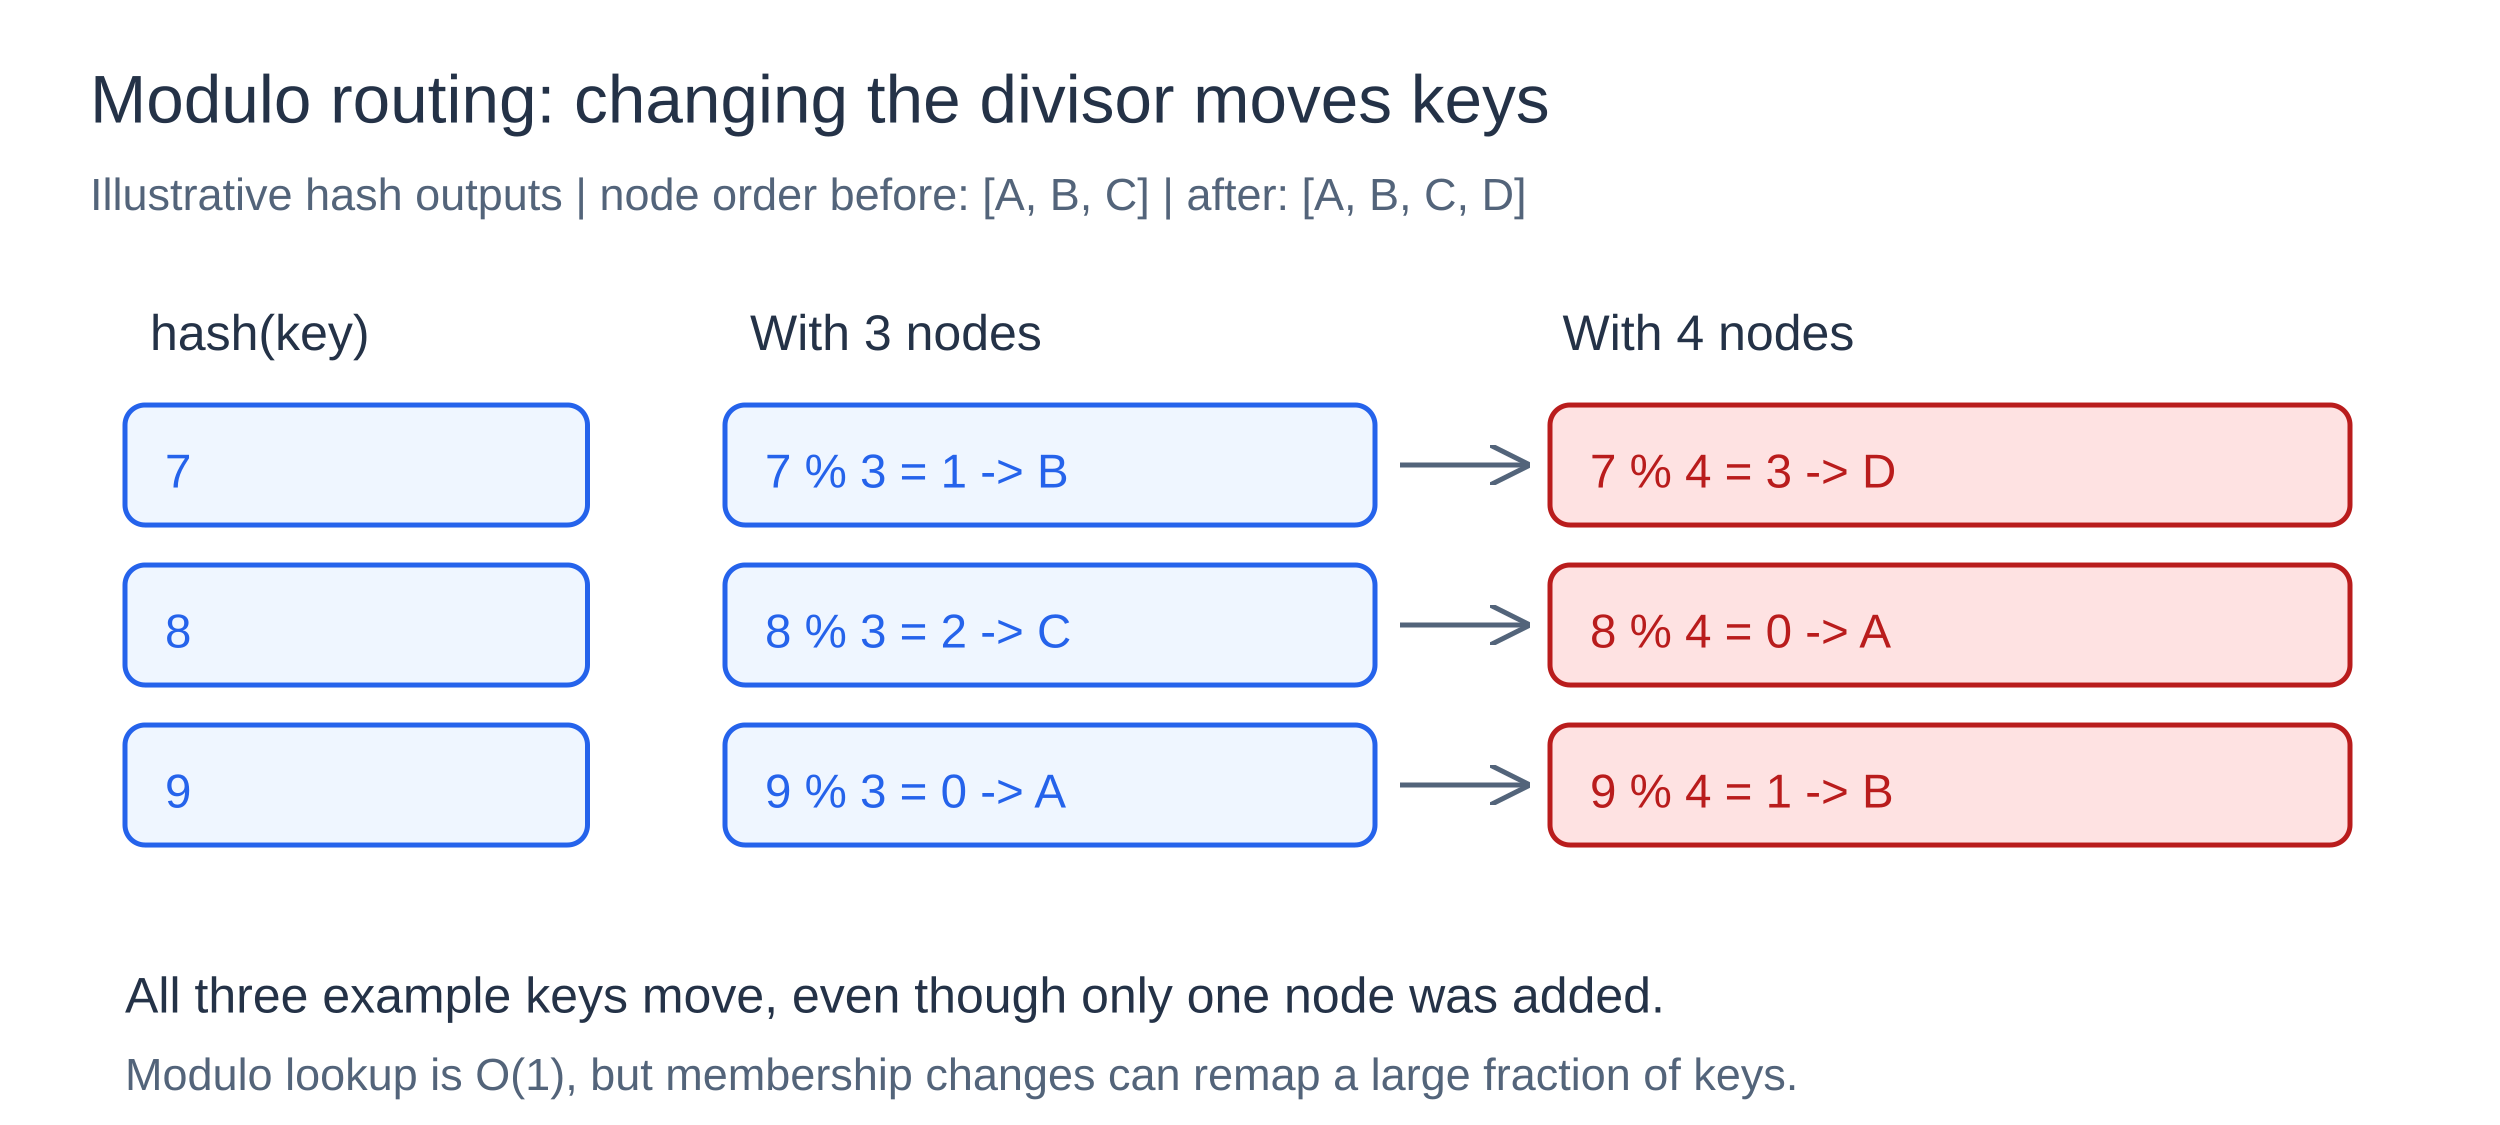
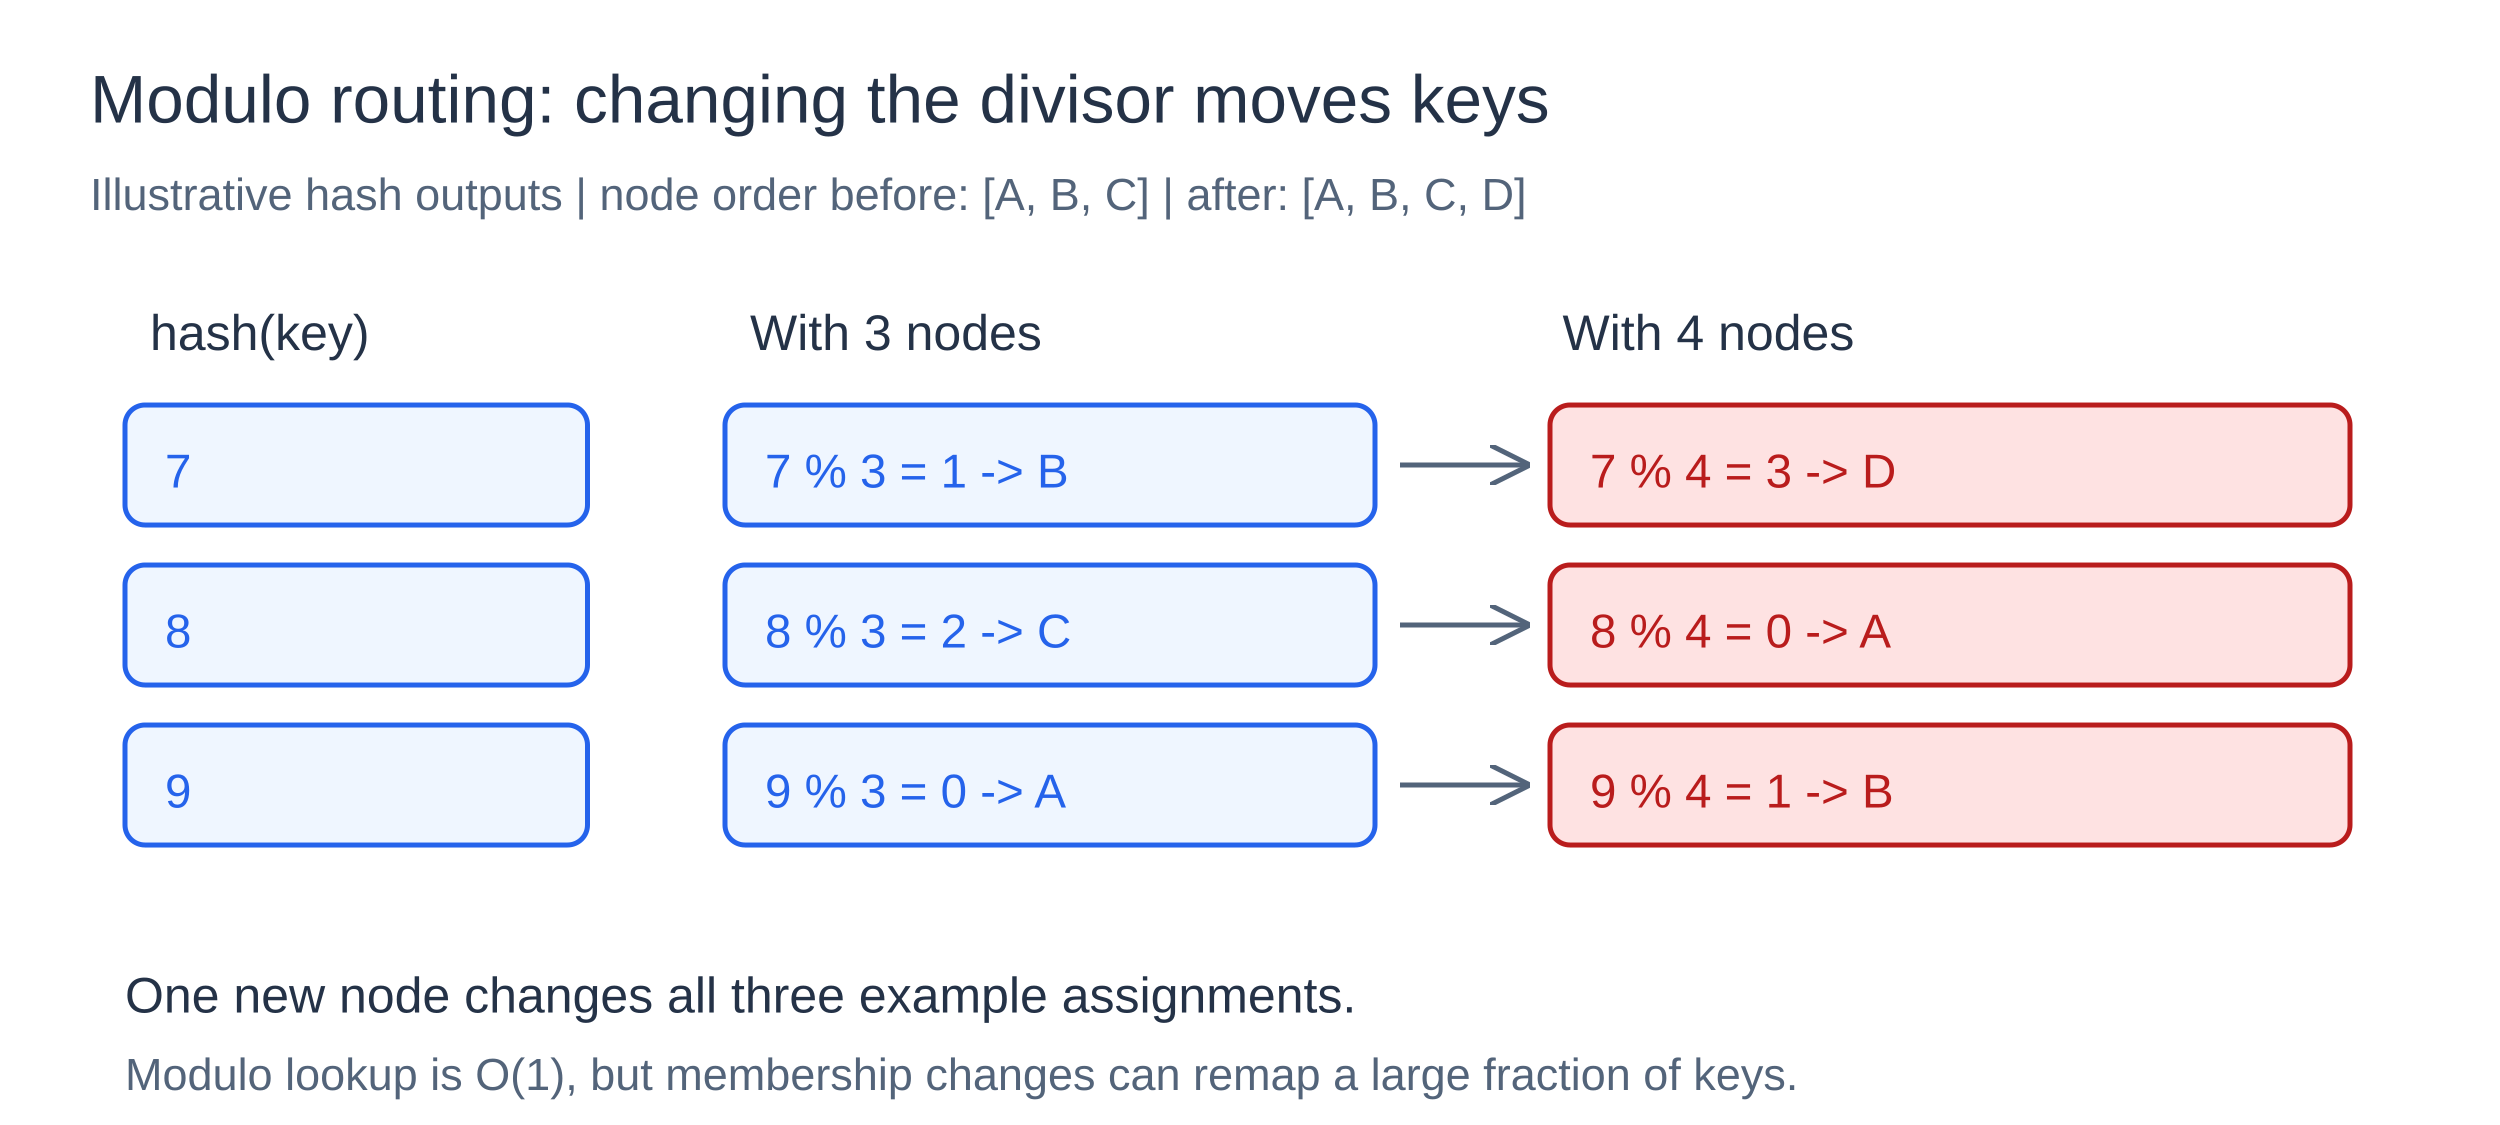
<svg xmlns="http://www.w3.org/2000/svg" width="1000" height="450" viewBox="0 0 1000 450" role="img" aria-labelledby="title desc">
  <defs>
    <marker id="arrow" markerWidth="8" markerHeight="8" refX="7" refY="4" orient="auto">
      <path d="M 0 0 L 8 4 L 0 8" fill="none" stroke="#53647a" />
    </marker>
  </defs>
  <rect width="1000" height="450" fill="#ffffff" />
  <text x="36" y="49" font-family="Arial, Helvetica, sans-serif" font-size="27" fill="#243247">Modulo routing: changing the divisor moves keys</text>
  <text x="36" y="84" font-family="Arial, Helvetica, sans-serif" font-size="18" fill="#53647a">Illustrative hash outputs  |  node order before: [A, B, C]  |  after: [A, B, C, D]</text>
  <text x="60" y="140" font-family="Arial, Helvetica, sans-serif" font-size="20" fill="#243247">hash(key)</text>
  <text x="300" y="140" font-family="Arial, Helvetica, sans-serif" font-size="20" fill="#243247">With 3 nodes</text>
  <text x="625" y="140" font-family="Arial, Helvetica, sans-serif" font-size="20" fill="#243247">With 4 nodes</text>
  <rect x="50" y="162" width="185" height="48" rx="8" fill="#eff6ff" stroke="#2563eb" stroke-width="2" />
  <text x="66" y="195" font-family="Arial, Helvetica, sans-serif" font-size="19" fill="#2563eb">7</text>
  <rect x="290" y="162" width="260" height="48" rx="8" fill="#eff6ff" stroke="#2563eb" stroke-width="2" />
  <text x="306" y="195" font-family="Arial, Helvetica, sans-serif" font-size="19" fill="#2563eb">7 % 3 = 1 -&gt; B</text>
  <path d="M 560 186 L 610 186" fill="none" stroke="#53647a" stroke-width="2" marker-end="url(#arrow)" />
  <rect x="620" y="162" width="320" height="48" rx="8" fill="#fee2e2" stroke="#b91c1c" stroke-width="2" />
  <text x="636" y="195" font-family="Arial, Helvetica, sans-serif" font-size="19" fill="#b91c1c">7 % 4 = 3 -&gt; D</text>
  <rect x="50" y="226" width="185" height="48" rx="8" fill="#eff6ff" stroke="#2563eb" stroke-width="2" />
  <text x="66" y="259" font-family="Arial, Helvetica, sans-serif" font-size="19" fill="#2563eb">8</text>
  <rect x="290" y="226" width="260" height="48" rx="8" fill="#eff6ff" stroke="#2563eb" stroke-width="2" />
  <text x="306" y="259" font-family="Arial, Helvetica, sans-serif" font-size="19" fill="#2563eb">8 % 3 = 2 -&gt; C</text>
  <path d="M 560 250 L 610 250" fill="none" stroke="#53647a" stroke-width="2" marker-end="url(#arrow)" />
  <rect x="620" y="226" width="320" height="48" rx="8" fill="#fee2e2" stroke="#b91c1c" stroke-width="2" />
  <text x="636" y="259" font-family="Arial, Helvetica, sans-serif" font-size="19" fill="#b91c1c">8 % 4 = 0 -&gt; A</text>
  <rect x="50" y="290" width="185" height="48" rx="8" fill="#eff6ff" stroke="#2563eb" stroke-width="2" />
  <text x="66" y="323" font-family="Arial, Helvetica, sans-serif" font-size="19" fill="#2563eb">9</text>
  <rect x="290" y="290" width="260" height="48" rx="8" fill="#eff6ff" stroke="#2563eb" stroke-width="2" />
  <text x="306" y="323" font-family="Arial, Helvetica, sans-serif" font-size="19" fill="#2563eb">9 % 3 = 0 -&gt; A</text>
  <path d="M 560 314 L 610 314" fill="none" stroke="#53647a" stroke-width="2" marker-end="url(#arrow)" />
  <rect x="620" y="290" width="320" height="48" rx="8" fill="#fee2e2" stroke="#b91c1c" stroke-width="2" />
  <text x="636" y="323" font-family="Arial, Helvetica, sans-serif" font-size="19" fill="#b91c1c">9 % 4 = 1 -&gt; B</text>
-   <text x="50" y="405" font-family="Arial, Helvetica, sans-serif" font-size="20" fill="#243247">All three example keys move, even though only one node was added.</text>
+   <text x="50" y="405" font-family="Arial, Helvetica, sans-serif" font-size="20" fill="#243247">One new node changes all three example assignments.</text>
  <text x="50" y="436" font-family="Arial, Helvetica, sans-serif" font-size="18" fill="#53647a">Modulo lookup is O(1), but membership changes can remap a large fraction of keys.</text>
</svg>
